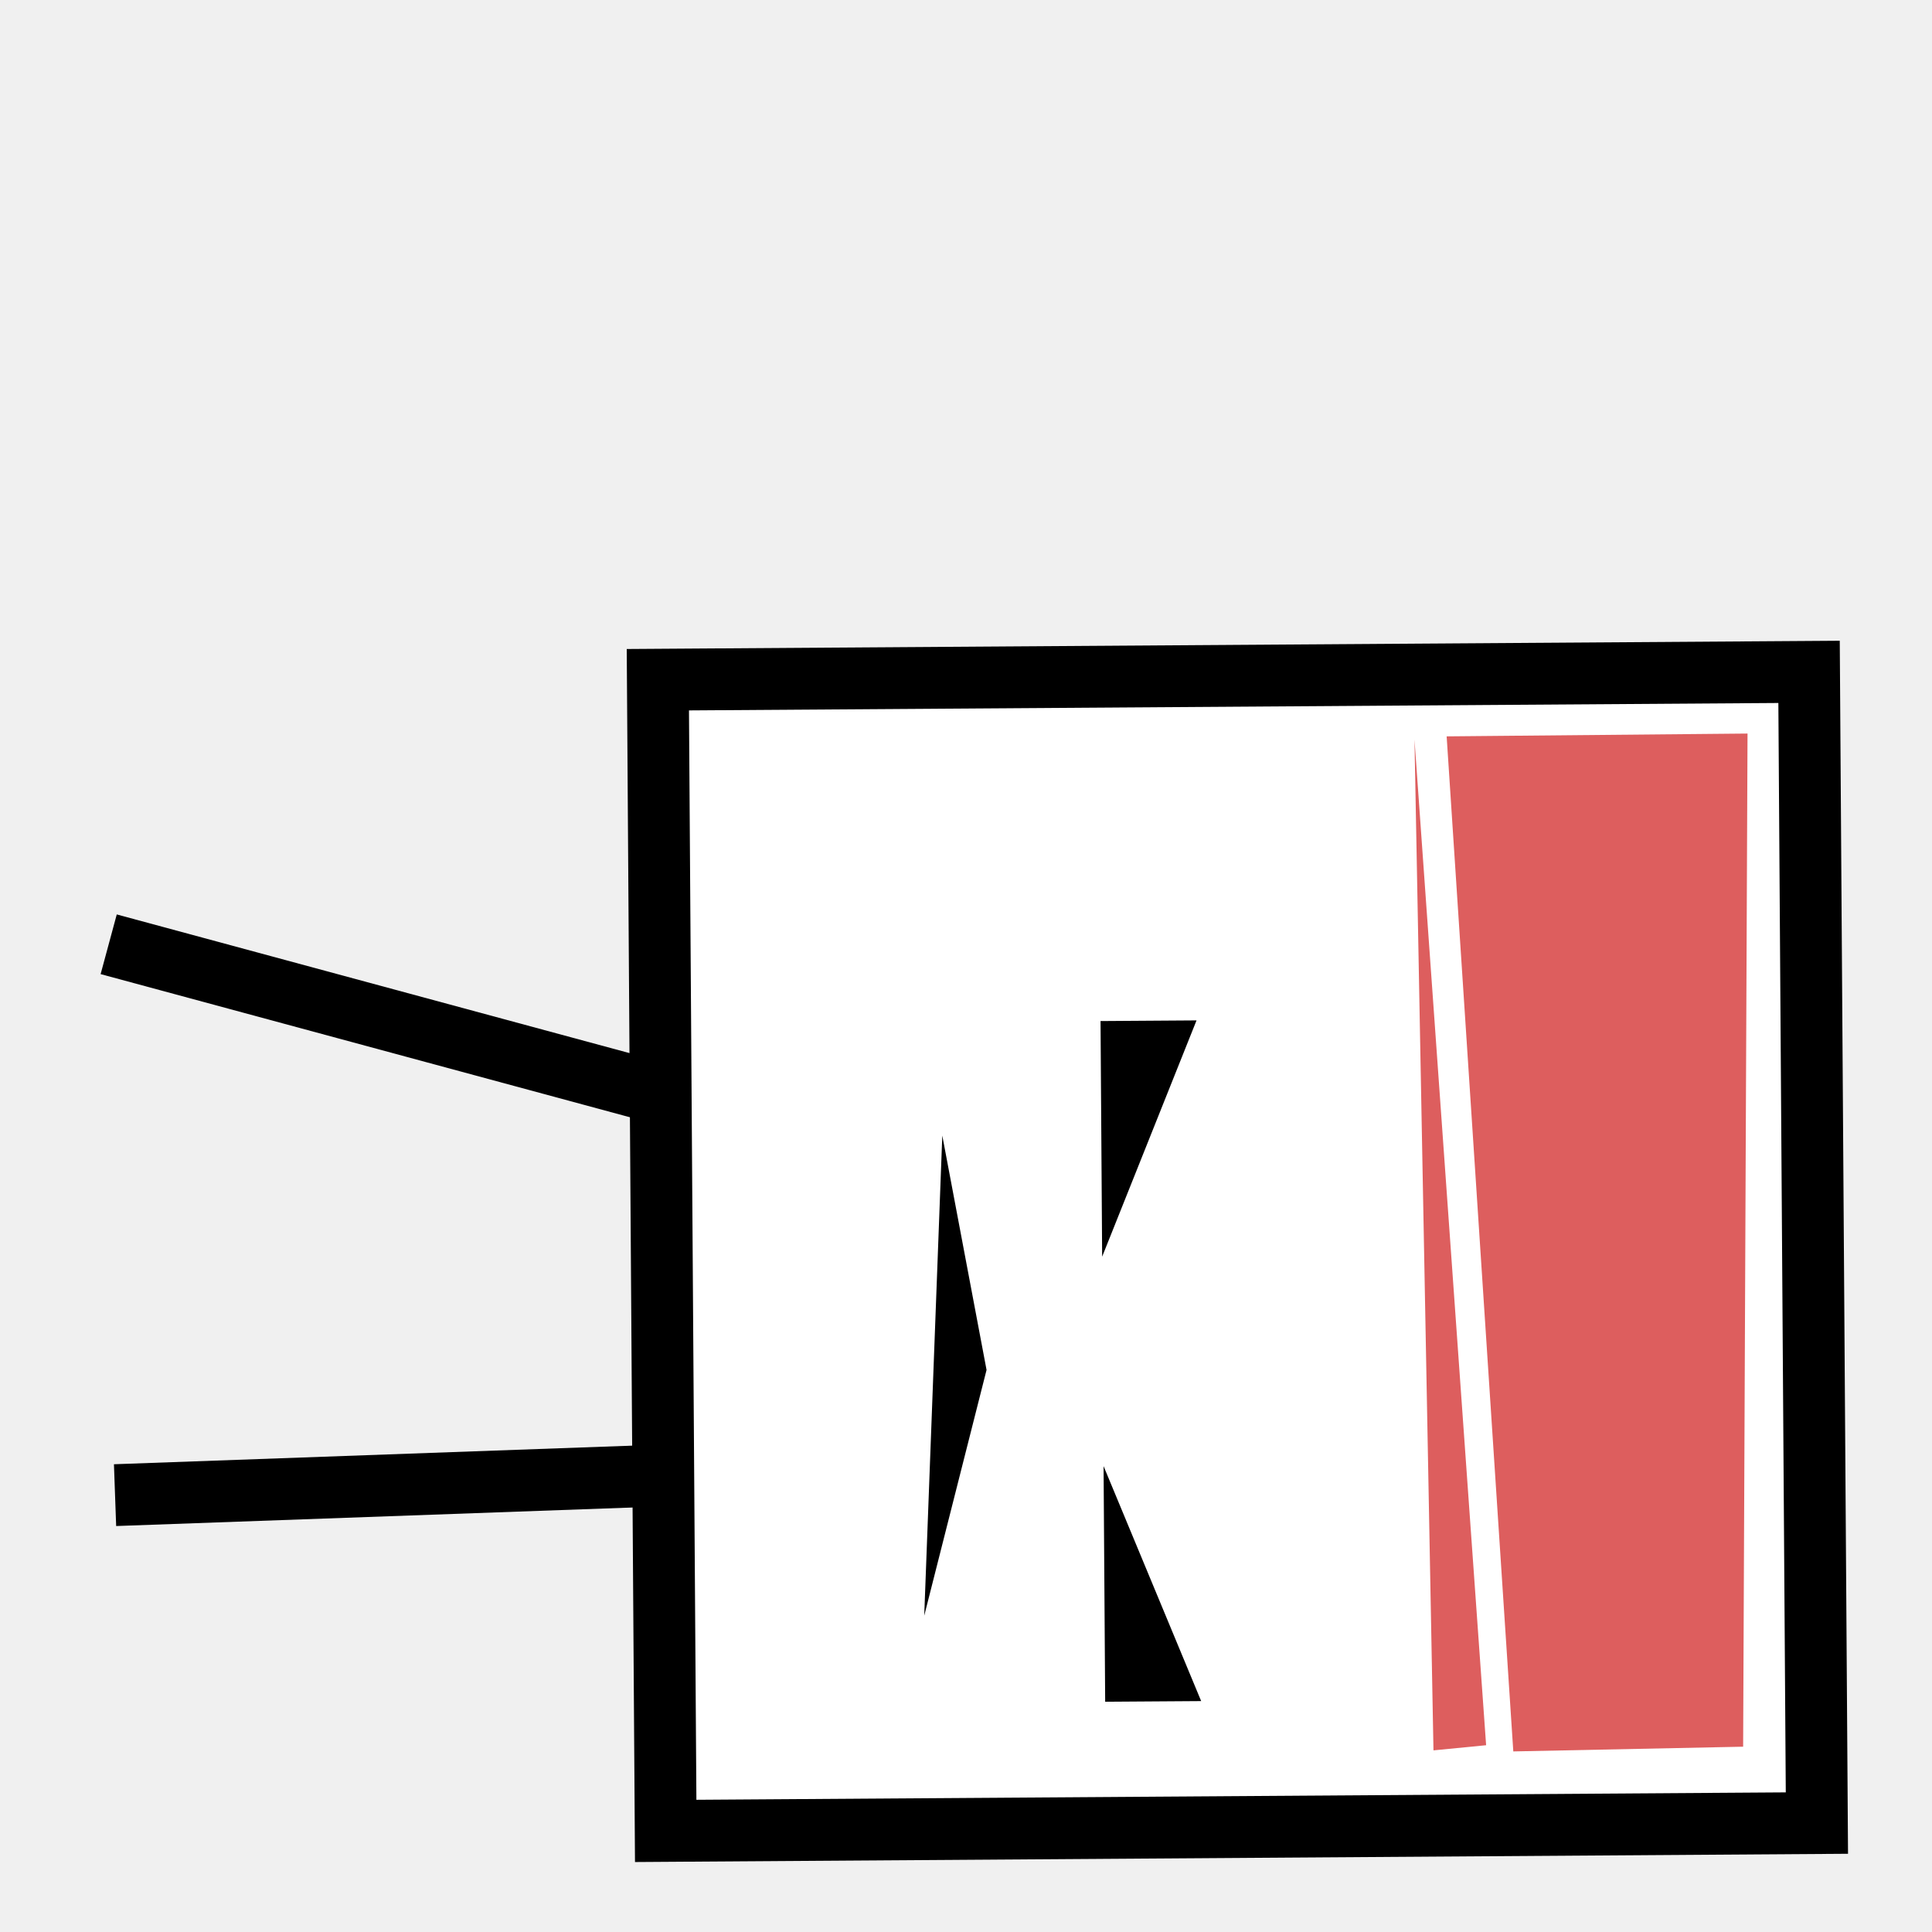
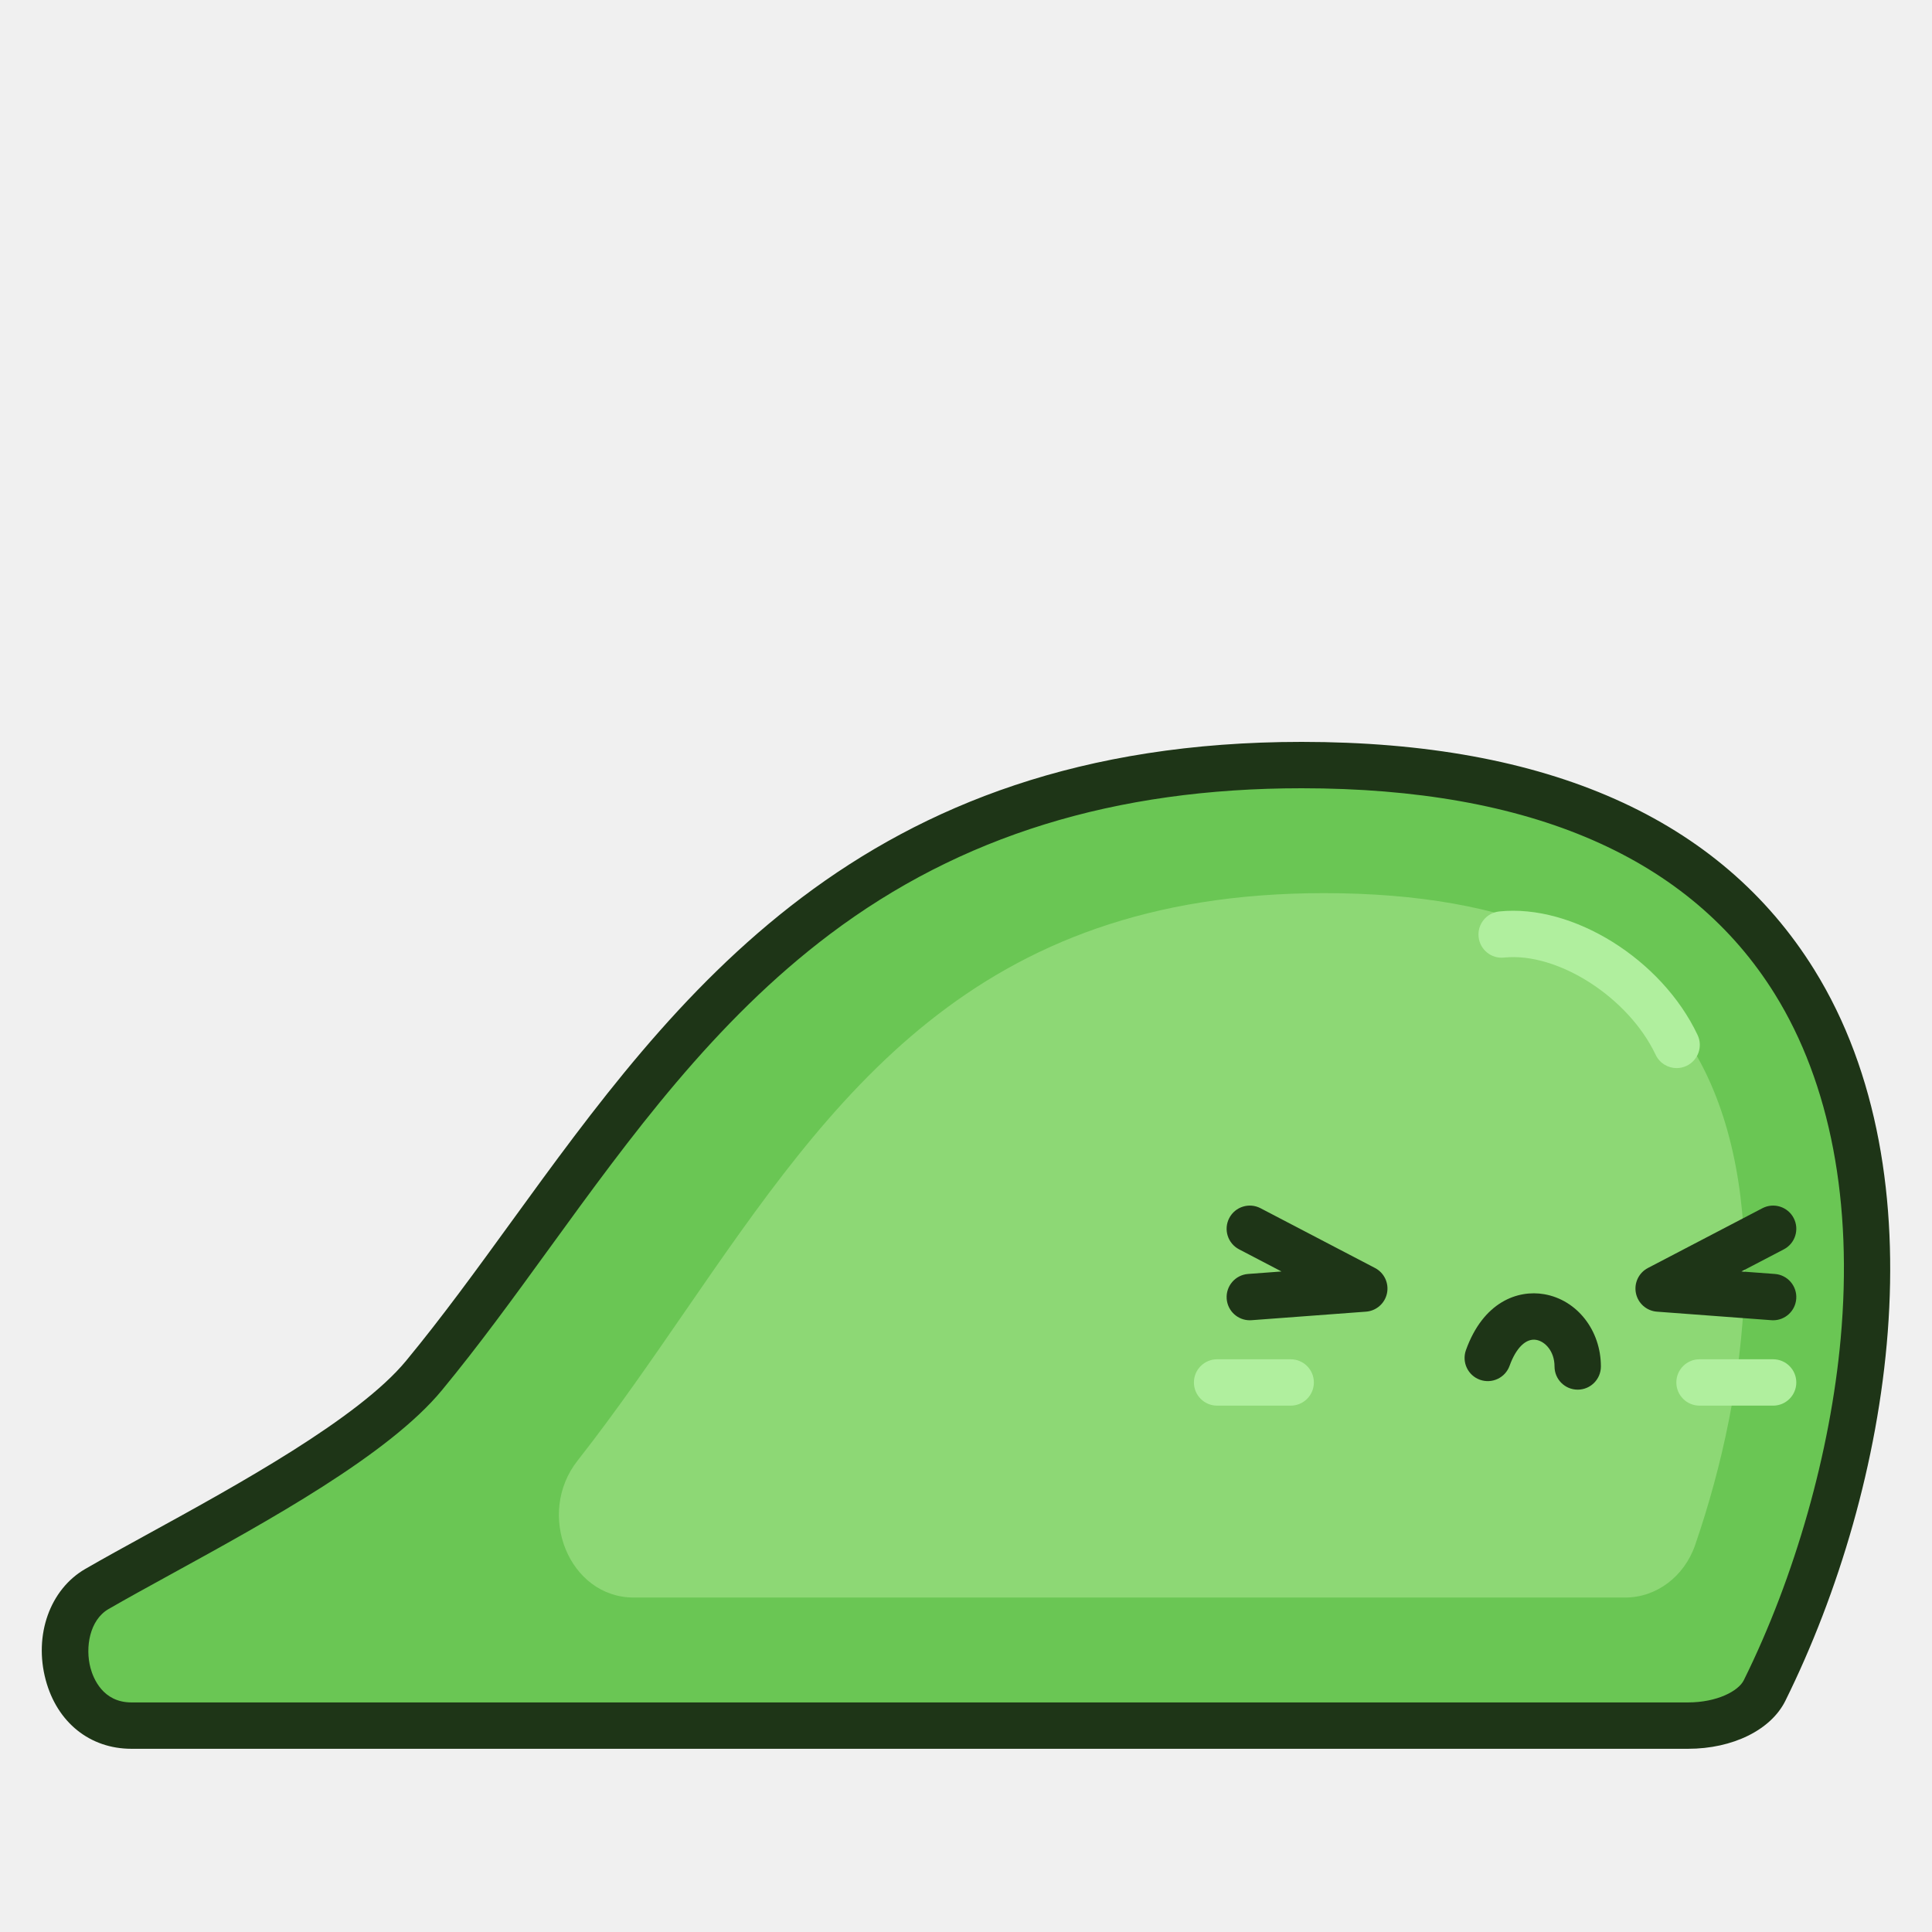
<svg xmlns="http://www.w3.org/2000/svg" version="1.1" id="Layer_1" x="0px" y="0px" viewBox="0 0 500 500" style="enable-background:new 0 0 500 500;" xml:space="preserve">
  <g>
-     <rect x="171.266" y="174.883" transform="matrix(1 -0.0068 0.0068 1 -2.2035 2.1938)" style="fill:#FFFFFF;" width="297.933" height="297.933" />
-     <path d="M460.239,181.933l1.919,281.931l-281.931,1.919l-1.919-281.931L460.239,181.933 M476.129,165.825   l-313.93,2.137l2.137,313.93l313.93-2.137L476.129,165.825L476.129,165.825z" />
+     <path style="fill:#6AC654;" d="M336.872,198c-135.487,0-174.247,93.91-227.15,157.989   c-16.332,19.783-61.395,41.797-84.644,55.241c-13.794,7.976-9.887,35.354,8.928,35.354h402.853   c9.085,0,17.136-3.671,19.814-9.082C496.978,356.056,514.084,198,336.872,198z" />
+     <path style="fill:#1E3517;" d="M436.859,452.585H34.006c-10.731,0-19.227-6.82-22.173-17.8   c-3.122-11.635,1.09-23.457,10.242-28.749c4.727-2.732,10.373-5.832,16.352-9.113   c22.936-12.589,54.349-29.83,66.669-44.754c9.317-11.285,18.081-23.357,27.359-36.139   C174.659,257.894,222.493,192,336.872,192c63.737,0,108.37,19.835,132.658,58.954   c33.118,53.339,20.106,133.464-7.479,189.209C458.317,447.709,448.429,452.585,436.859,452.585z M336.872,204   c-48.411,0-88.345,12.352-122.084,37.761c-29.98,22.578-51.658,52.44-72.622,81.319   c-9.391,12.937-18.261,25.155-27.816,36.73c-13.784,16.697-45.037,33.85-70.149,47.633   c-5.918,3.248-11.508,6.316-16.119,8.982c-4.92,2.845-6.072,9.981-4.659,15.251   c0.719,2.679,3.189,8.909,10.583,8.909h402.853c7.53,0,13.058-2.959,14.435-5.744   c13.275-26.826,22.413-59.046,25.07-88.397c3.191-35.246-2.697-66.077-17.029-89.16   C437.384,221.927,396.181,204,336.872,204z" />
  </g>
-   <line style="fill:none;stroke:#000000;stroke-width:16;stroke-miterlimit:10;" x1="169.844" y1="282.704" x2="28.13" y2="244.377" />
-   <line style="fill:none;stroke:#000000;stroke-width:16;stroke-miterlimit:10;" x1="176.487" y1="381.673" x2="29.776" y2="386.941" />
-   <polygon points="285.234,325.226 284.818,264.247 309.662,264.077 " />
-   <polygon points="285.603,379.43 286.018,440.409 310.861,440.24 " />
-   <polygon points="243.864,293.887 255.319,354.54 239.188,418.142 " />
-   <polygon style="fill:#DD5E5E;" points="452.259,189.843 451.122,452.043 391.641,453.267 374.391,190.571 " />
-   <polygon style="fill:#DD5E5E;" points="366.066,191.384 384.607,451.662 370.983,452.993 " />
+   <g>
+     <path style="fill:#8DD875;" d="M164.008,413.44c-16.731,0-25.476-21.616-14.49-35.491   c0.084-0.106,0.168-0.213,0.251-0.319c9.58-12.218,18.633-25.353,27.389-38.054   c38.441-55.761,74.751-108.432,165.489-108.432c48.552,0,81.136,14.389,96.85,42.764   c18.661,33.699,13.395,84.788-0.793,125.935c-2.836,8.226-10.082,13.597-18.082,13.597L164.008,413.44   L164.008,413.44z" />
+   </g>
+   <g>
+     <path style="fill:#B0EF9E;" d="M433.913,276.421c-2.248,0.001-4.402-1.269-5.428-3.436   c-7.028-14.858-25.346-26.616-39.231-25.166c-3.302,0.351-6.247-2.047-6.593-5.342   c-0.345-3.295,2.047-6.247,5.343-6.592c19.017-1.991,42.048,12.348,51.329,31.969   c1.417,2.995,0.138,6.572-2.858,7.989C435.647,276.235,434.772,276.421,433.913,276.421z" />
+   </g>
+   <g>
+     <path style="fill:#B0EF9E;" d="M458.882,363.78h-19.045c-3.313,0-6-2.687-6-6s2.687-6,6-6h19.045c3.313,0,6,2.687,6,6   S462.195,363.78,458.882,363.78z" />
+   </g>
+   <g>
+     <path style="fill:#B0EF9E;" d="M334.03,363.78h-19.045c-3.313,0-6-2.687-6-6s2.687-6,6-6h19.045c3.313,0,6,2.687,6,6   S337.344,363.78,334.03,363.78z" />
+   </g>
+   <g>
+     <path style="fill:#1E3517;" d="M323.443,341.684c-3.11,0.001-5.741-2.4-5.977-5.554   c-0.246-3.305,2.232-6.184,5.537-6.43l8.646-0.644l-10.977-5.731c-2.938-1.533-4.075-5.158-2.541-8.096   c1.534-2.937,5.156-4.076,8.096-2.541l29.626,15.468c2.375,1.24,3.641,3.905,3.099,6.53   c-0.541,2.625-2.757,4.572-5.43,4.771l-29.626,2.21C323.745,341.679,323.594,341.684,323.443,341.684z" />
+   </g>
+   <g>
+     <path style="fill:#1E3517;" d="M458.889,341.684c-0.15,0-0.302-0.005-0.453-0.017l-29.626-2.21   c-2.673-0.199-4.889-2.147-5.43-4.771c-0.542-2.625,0.724-5.29,3.099-6.53l29.626-15.468   c2.937-1.533,6.562-0.397,8.096,2.541c1.534,2.938,0.397,6.562-2.541,8.096l-10.977,5.731l8.646,0.644   c3.305,0.246,5.783,3.125,5.537,6.43C464.63,339.282,461.999,341.684,458.889,341.684z" />
+   </g>
+   <g>
+     <path style="fill:#1E3517;" d="M408.31,359.642c-3.313,0-6-2.687-6-6c0-3.935-2.432-6.481-4.719-6.879   c-2.655-0.474-5.238,2.041-6.91,6.697c-1.121,3.12-4.559,4.737-7.675,3.62   c-3.119-1.12-4.739-4.557-3.62-7.675c4.484-12.485,13.4-15.657,20.264-14.465   c8.494,1.478,14.66,9.344,14.66,18.701C414.31,356.955,411.624,359.642,408.31,359.642z" />
+   </g>
</svg>
